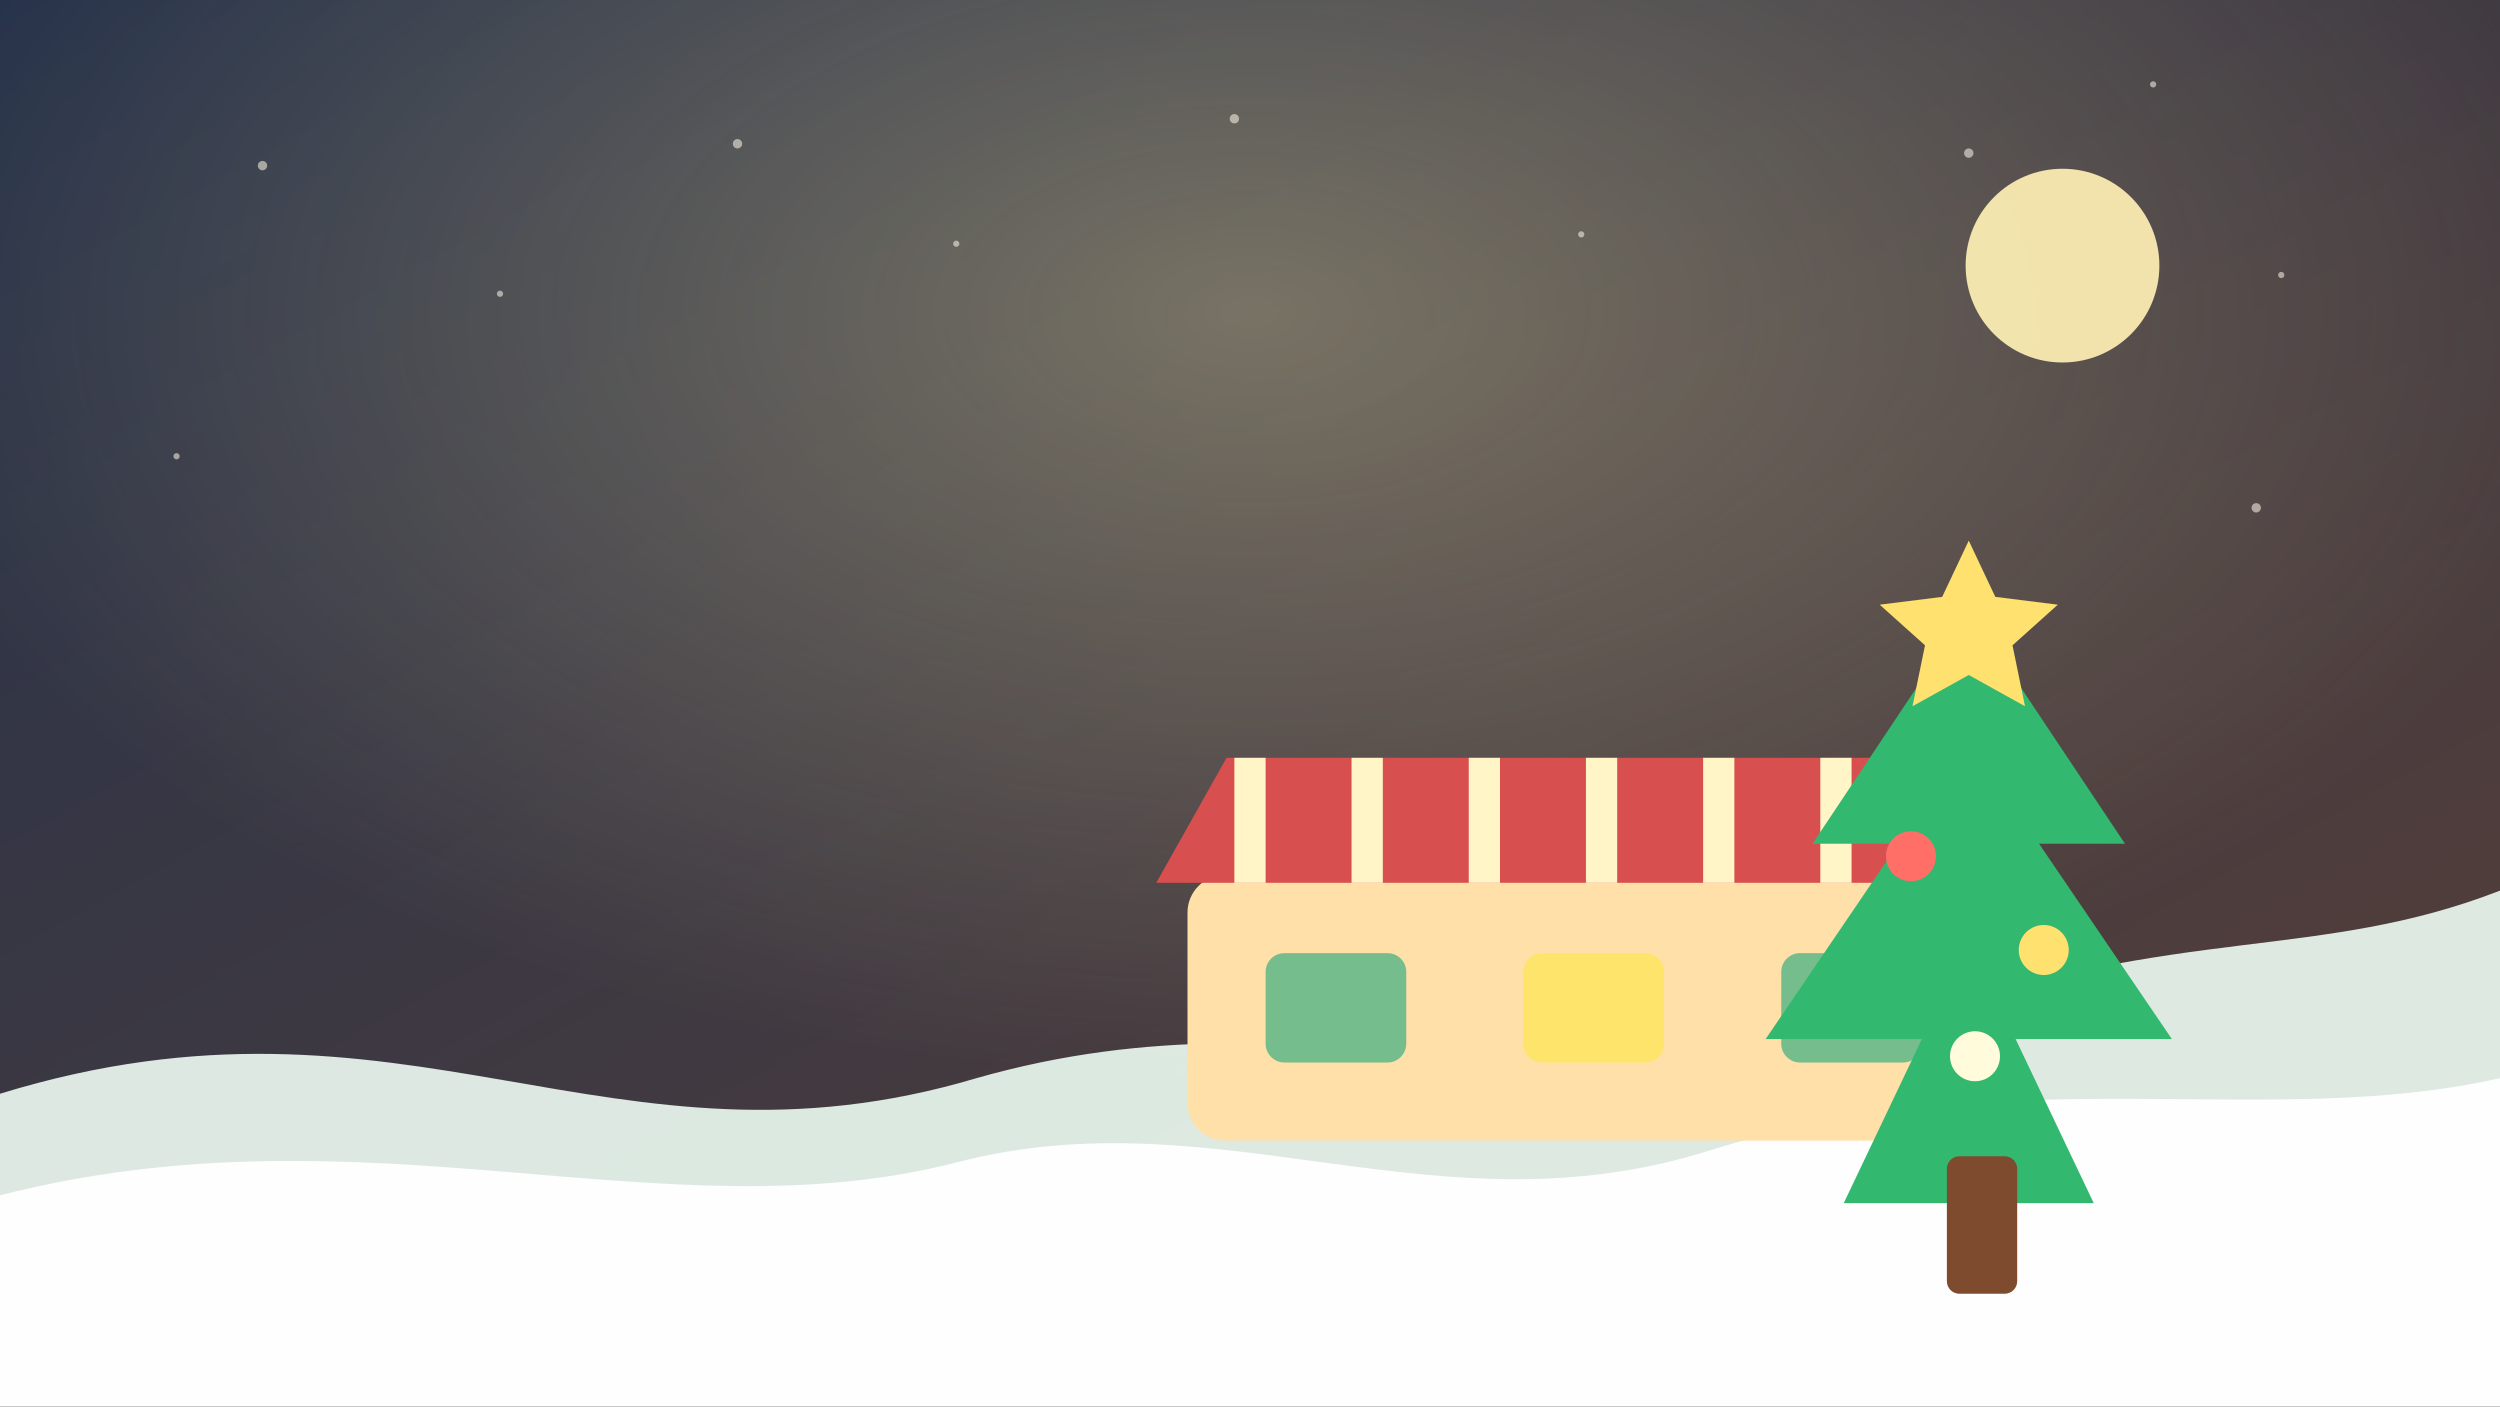
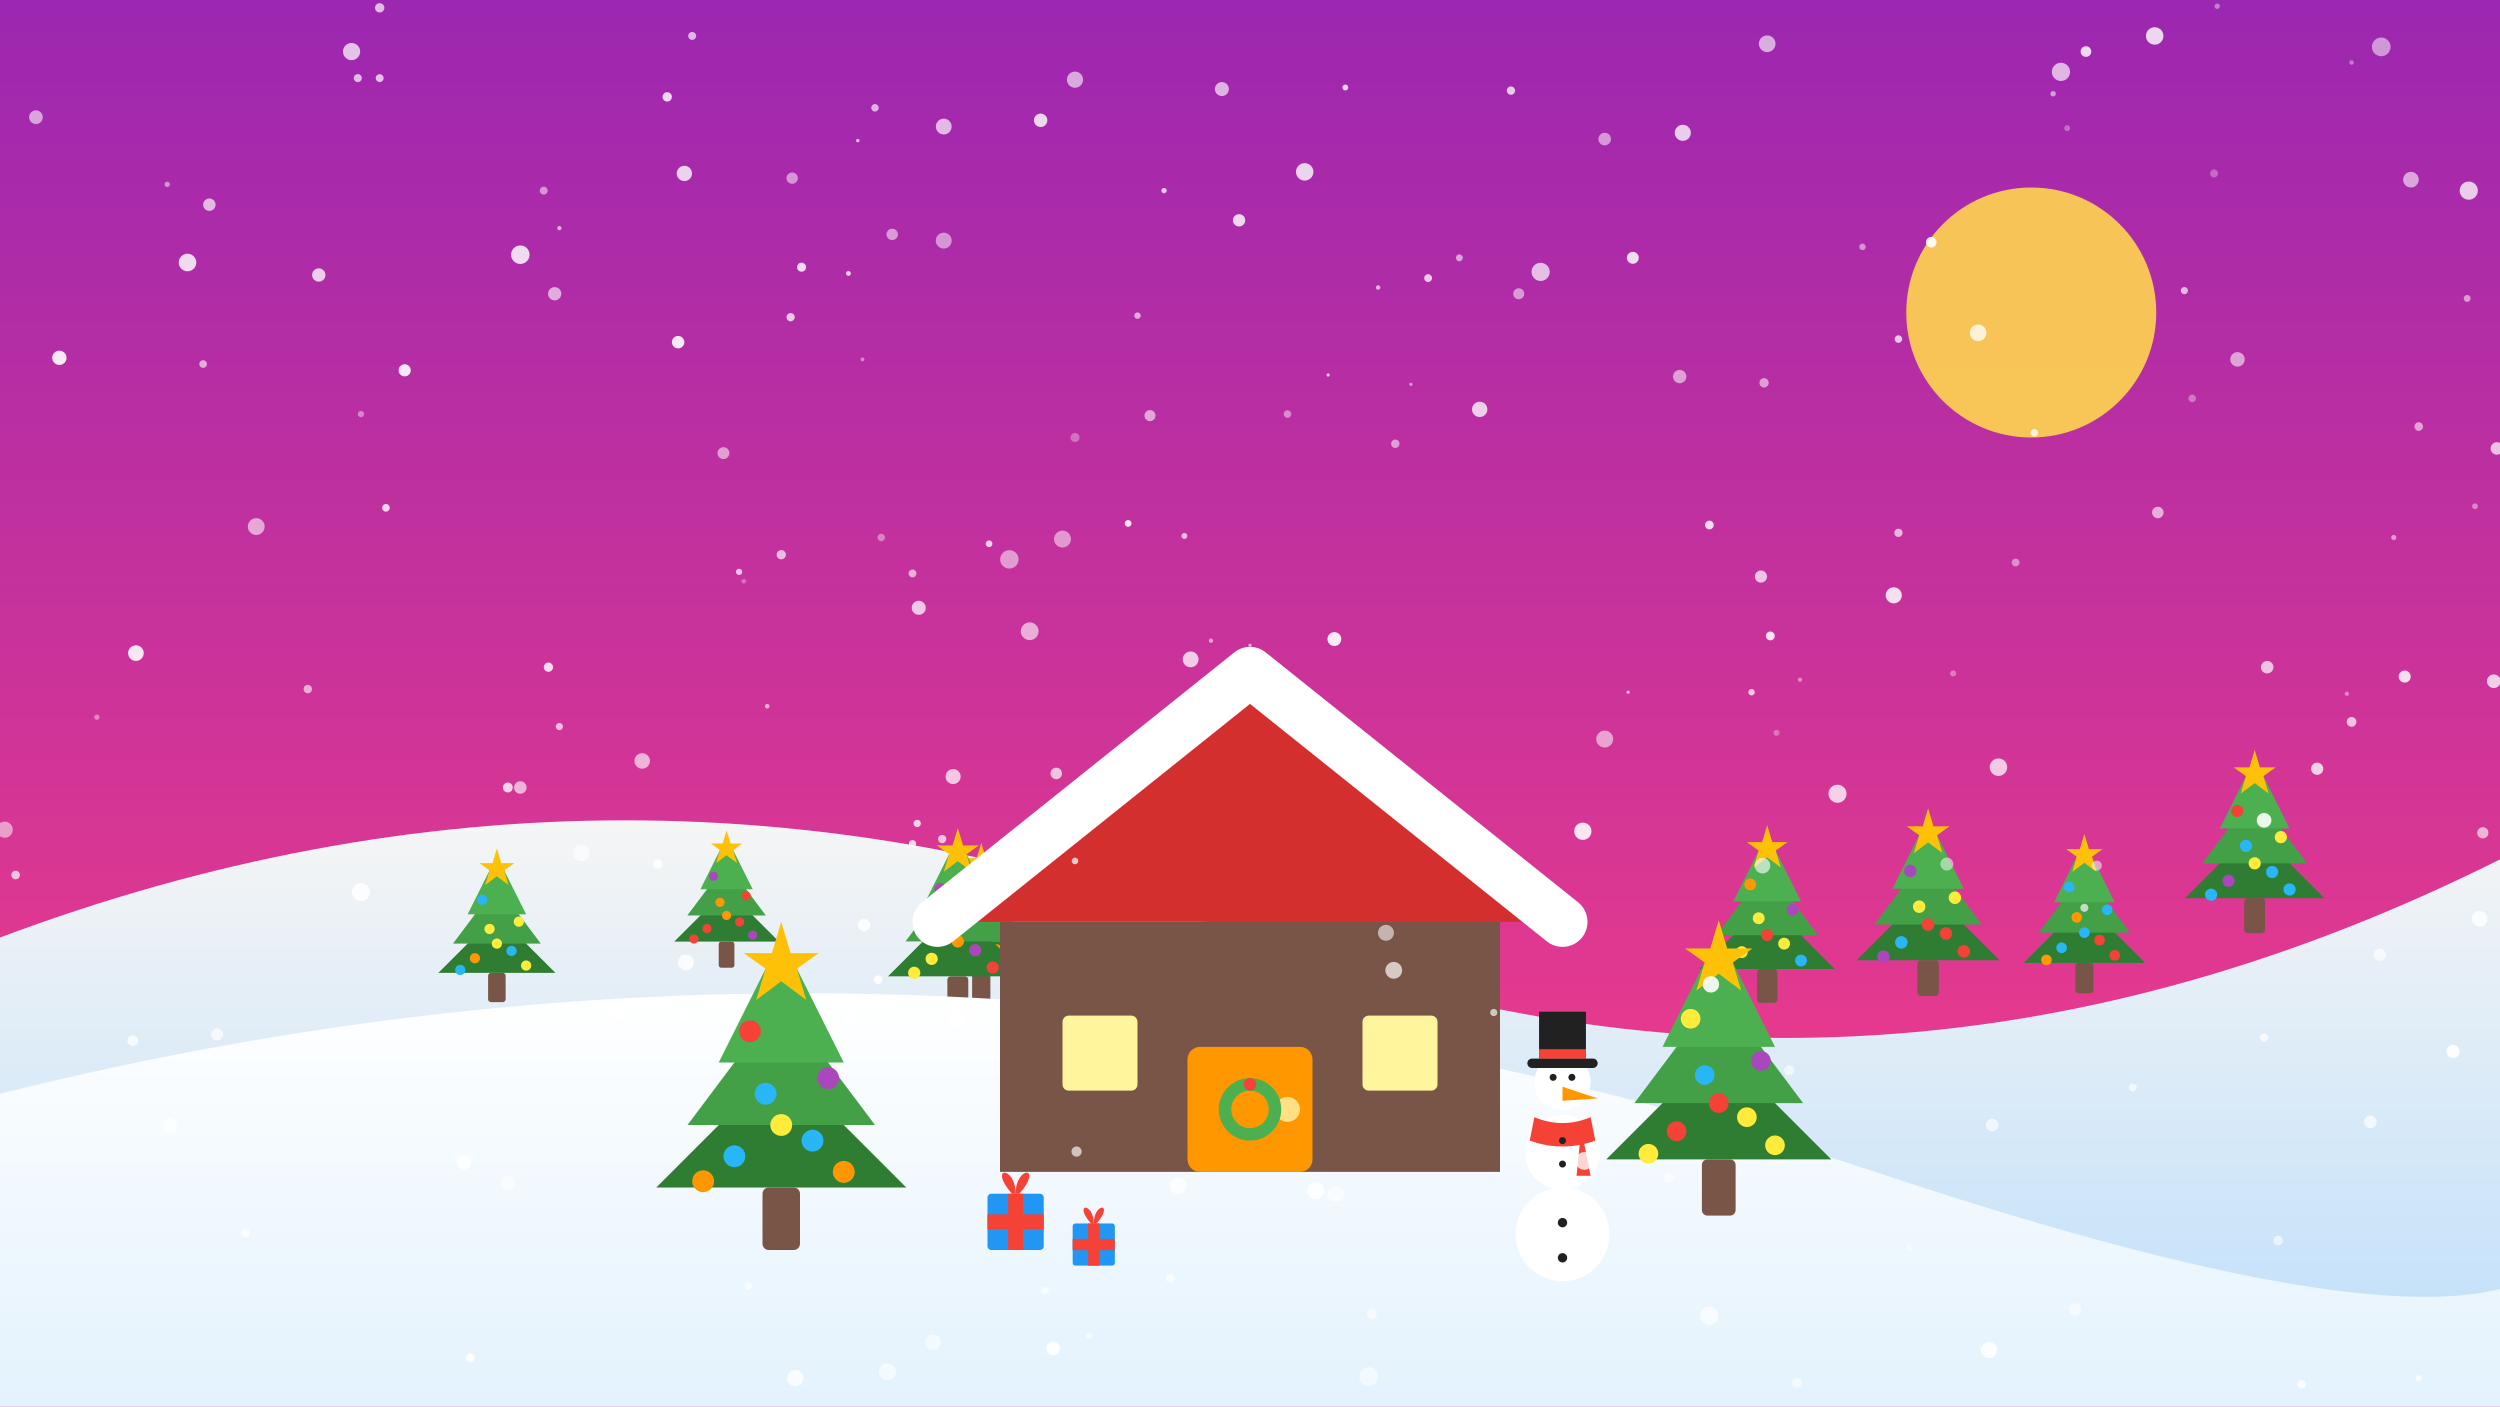
<svg xmlns="http://www.w3.org/2000/svg" viewBox="0 0 1600 900" preserveAspectRatio="xMidYMid slice">
  <defs>
-     <linearGradient id="sky" x1="0" y1="0" x2="1" y2="1">
-       <stop offset="0" stop-color="#26324a" />
-       <stop offset="1" stop-color="#594038" />
+     <linearGradient id="bg4" x1="0" y1="0" x2="0" y2="1">
+       <stop offset="0%" stop-color="#9C27B0" />
+       <stop offset="100%" stop-color="#FF4081" />
    </linearGradient>
-     <radialGradient id="glow" cx="50%" cy="22%" r="55%">
-       <stop offset="0" stop-color="#fff1aa" stop-opacity=".32" />
-       <stop offset="1" stop-color="#fff1aa" stop-opacity="0" />
-     </radialGradient>
-     <filter id="soft">
-       <feGaussianBlur stdDeviation="10" />
-     </filter>
+     <linearGradient id="hill14" x1="0" y1="0" x2="0" y2="1">
+       <stop offset="0%" stop-color="#FFFFFF" />
+       <stop offset="100%" stop-color="#E3F2FD" />
+     </linearGradient>
+     <linearGradient id="hill24" x1="0" y1="0" x2="0" y2="1">
+       <stop offset="0%" stop-color="#F5F5F5" />
+       <stop offset="100%" stop-color="#BBDEFB" />
+     </linearGradient>
  </defs>
-   <rect width="1600" height="900" fill="url(#sky)" />
-   <rect width="1600" height="900" fill="url(#glow)" />
-   <g opacity=".55" fill="#fff8e9">
-     <circle cx="168" cy="106" r="3" />
-     <circle cx="320" cy="188" r="2" />
-     <circle cx="472" cy="92" r="3" />
-     <circle cx="612" cy="156" r="2" />
-     <circle cx="790" cy="76" r="3" />
-     <circle cx="1012" cy="150" r="2" />
-     <circle cx="1260" cy="98" r="3" />
-     <circle cx="1460" cy="176" r="2" />
-     <circle cx="1378" cy="54" r="2" />
-     <circle cx="113" cy="292" r="2" />
-     <circle cx="1444" cy="325" r="3" />
-   </g>
-   <circle cx="1320" cy="170" r="62" fill="#fff0b5" opacity=".92" />
-   <path d="M0 700 C260 620 390 760 625 690 C850 626 1000 728 1230 650 C1396 592 1484 615 1600 570 L1600 900 L0 900 Z" fill="#e9f7ef" opacity=".92" />
-   <path d="M0 765 C235 705 425 792 612 744 C780 700 920 792 1095 736 C1290 676 1450 724 1600 690 L1600 900 L0 900 Z" fill="#ffffff" opacity=".96" />
-   <g transform="translate(760 420)">
-     <rect x="0" y="140" width="520" height="170" rx="24" fill="#ffe0a8" />
-     <path d="M-20 145 h560 l-45 -80 h-470 z" fill="#d84f4f" />
-     <path d="M40 65 v80 M115 65 v80 M190 65 v80 M265 65 v80 M340 65 v80 M415 65 v80" stroke="#fff5c6" stroke-width="20" />
-     <rect x="50" y="190" width="90" height="70" rx="12" fill="#75bd8d" />
-     <rect x="215" y="190" width="90" height="70" rx="12" fill="#ffe46b" />
-     <rect x="380" y="190" width="90" height="70" rx="12" fill="#75bd8d" />
-   </g>
-   <g transform="translate(1120 390)">
-     <path d="M140 0 L40 150 H95 L10 275 H110 L60 380 H220 L170 275 H270 L185 150 H240 Z" fill="#32b86f" />
-     <rect x="126" y="350" width="45" height="88" rx="8" fill="#7e4b2f" />
-     <circle cx="103" cy="158" r="16" fill="#ff6f68" />
-     <circle cx="188" cy="218" r="16" fill="#ffe16f" />
-     <circle cx="144" cy="286" r="16" fill="#fffbdb" />
-     <path d="M140 -44 L157 -8 L197 -3 L168 23 L176 62 L140 42 L104 62 L112 23 L83 -3 L123 -8 Z" fill="#ffe16f" />
-   </g>
+   <rect width="1600" height="900" fill="url(#bg4)" />
+   <circle cx="1300" cy="200" r="80" fill="#FFD54F" opacity="0.9" />
+   <circle cx="491" cy="452" r="1.487" fill="#FFFFFF" opacity="0.602" />
+   <circle cx="564" cy="344" r="2.401" fill="#FFFFFF" opacity="0.392" />
+   <circle cx="358" cy="465" r="2.321" fill="#FFFFFF" opacity="0.68" />
+   <circle cx="1532" cy="344" r="1.65" fill="#FFFFFF" opacity="0.524" />
+   <circle cx="967" cy="58" r="2.662" fill="#FFFFFF" opacity="0.756" />
+   <circle cx="107" cy="118" r="1.701" fill="#FFFFFF" opacity="0.5" />
+   <circle cx="231" cy="265" r="2.015" fill="#FFFFFF" opacity="0.421" />
+   <circle cx="728" cy="202" r="2.079" fill="#FFFFFF" opacity="0.603" />
+   <circle cx="552" cy="230" r="1.241" fill="#FFFFFF" opacity="0.44" />
+   <circle cx="1419" cy="4" r="1.718" fill="#FFFFFF" opacity="0.408" />
+   <circle cx="1584" cy="324" r="1.859" fill="#FFFFFF" opacity="0.425" />
+   <circle cx="1137" cy="469" r="1.947" fill="#FFFFFF" opacity="0.309" />
+   <circle cx="1152" cy="435" r="1.34" fill="#FFFFFF" opacity="0.442" />
+   <circle cx="1215" cy="341" r="2.663" fill="#FFFFFF" opacity="0.648" />
+   <circle cx="1121" cy="443" r="2.07" fill="#FFFFFF" opacity="0.742" />
+   <circle cx="1548" cy="273" r="2.756" fill="#FFFFFF" opacity="0.565" />
+   <circle cx="850" cy="240" r="1.053" fill="#FFFFFF" opacity="0.788" />
+   <circle cx="197" cy="441" r="2.697" fill="#FFFFFF" opacity="0.608" />
+   <circle cx="1192" cy="158" r="2.081" fill="#FFFFFF" opacity="0.486" />
+   <circle cx="824" cy="265" r="2.423" fill="#FFFFFF" opacity="0.452" />
+   <circle cx="560" cy="69" r="2.41" fill="#FFFFFF" opacity="0.636" />
+   <circle cx="1502" cy="444" r="1.397" fill="#FFFFFF" opacity="0.407" />
+   <circle cx="1579" cy="191" r="2.226" fill="#FFFFFF" opacity="0.528" />
+   <circle cx="1323" cy="82" r="1.889" fill="#FFFFFF" opacity="0.329" />
+   <circle cx="1417" cy="111" r="2.551" fill="#FFFFFF" opacity="0.307" />
+   <circle cx="1129" cy="245" r="2.976" fill="#FFFFFF" opacity="0.537" />
+   <circle cx="543" cy="175" r="1.562" fill="#FFFFFF" opacity="0.771" />
+   <circle cx="500" cy="355" r="2.968" fill="#FFFFFF" opacity="0.679" />
+   <circle cx="914" cy="178" r="2.519" fill="#FFFFFF" opacity="0.757" />
+   <circle cx="130" cy="233" r="2.456" fill="#FFFFFF" opacity="0.607" />
+   <circle cx="1314" cy="60" r="1.759" fill="#FFFFFF" opacity="0.536" />
+   <circle cx="476" cy="372" r="1.511" fill="#FFFFFF" opacity="0.307" />
+   <circle cx="506" cy="203" r="2.64" fill="#FFFFFF" opacity="0.753" />
+   <circle cx="62" cy="459" r="1.689" fill="#FFFFFF" opacity="0.425" />
+   <circle cx="775" cy="410" r="1.403" fill="#FFFFFF" opacity="0.567" />
+   <circle cx="443" cy="23" r="2.542" fill="#FFFFFF" opacity="0.661" />
+   <circle cx="903" cy="246" r="1.018" fill="#FFFFFF" opacity="0.524" />
+   <circle cx="1250" cy="431" r="1.942" fill="#FFFFFF" opacity="0.362" />
+   <circle cx="688" cy="280" r="2.892" fill="#FFFFFF" opacity="0.322" />
+   <circle cx="549" cy="90" r="1.124" fill="#FFFFFF" opacity="0.709" />
+   <circle cx="861" cy="56" r="1.903" fill="#FFFFFF" opacity="0.79" />
+   <circle cx="882" cy="184" r="1.426" fill="#FFFFFF" opacity="0.673" />
+   <circle cx="800" cy="413" r="1.099" fill="#FFFFFF" opacity="0.581" />
+   <circle cx="1505" cy="40" r="1.439" fill="#FFFFFF" opacity="0.388" />
+   <circle cx="1042" cy="443" r="1.015" fill="#FFFFFF" opacity="0.729" />
+   <circle cx="1403" cy="255" r="2.402" fill="#FFFFFF" opacity="0.354" />
+   <circle cx="1290" cy="360" r="2.505" fill="#FFFFFF" opacity="0.45" />
+   <circle cx="358" cy="146" r="1.387" fill="#FFFFFF" opacity="0.64" />
+   <circle cx="745" cy="122" r="1.714" fill="#FFFFFF" opacity="0.761" />
+   <circle cx="758" cy="343" r="1.912" fill="#FFFFFF" opacity="0.681" />
+   <path d="M 0 600 Q 400 450 800 600 T 1600 550 L 1600 900 L 0 900 Z" fill="url(#hill24)" />
+   <g transform="translate(1131,631) scale(1.082961)">
+     <rect x="-6" y="-10" width="12" height="20" fill="#795548" rx="2" />
+     <path d="M -40 -10 L 40 -10 L 0 -50 Z" fill="#2E7D32" />
+     <path d="M -30 -30 L 30 -30 L 0 -70 Z" fill="#43A047" />
+     <path d="M -20 -50 L 20 -50 L 0 -90 Z" fill="#4CAF50" />
+     <circle cx="-15" cy="-20" r="3.5" fill="#FFEB3B" />
+     <circle cx="10" cy="-25" r="3.5" fill="#FFEB3B" />
+     <circle cx="-5" cy="-40" r="3.5" fill="#FFEB3B" />
+     <circle cx="15" cy="-45" r="3.5" fill="#AB47BC" />
+     <circle cx="-10" cy="-60" r="3.5" fill="#FF9800" />
+     <circle cx="0" cy="-30" r="3.5" fill="#F44336" />
+     <circle cx="20" cy="-15" r="3.5" fill="#29B6F6" />
+     <circle cx="-25" cy="-12" r="3.5" fill="#FF9800" />
+     <polygon points="0,-95 3,-85 12,-85 5,-80 8,-70 0,-76 -8,-70 -5,-80 -12,-85 -3,-85" fill="#FFC107" />
+   </g>
+   <g transform="translate(628,632) scale(0.9738732)">
+     <rect x="-6" y="-10" width="12" height="20" fill="#795548" rx="2" />
+     <path d="M -40 -10 L 40 -10 L 0 -50 Z" fill="#2E7D32" />
+     <path d="M -30 -30 L 30 -30 L 0 -70 Z" fill="#43A047" />
+     <path d="M -20 -50 L 20 -50 L 0 -90 Z" fill="#4CAF50" />
+     <circle cx="-15" cy="-20" r="3.5" fill="#29B6F6" />
+     <circle cx="10" cy="-25" r="3.5" fill="#FF9800" />
+     <circle cx="-5" cy="-40" r="3.5" fill="#FFEB3B" />
+     <circle cx="15" cy="-45" r="3.5" fill="#29B6F6" />
+     <circle cx="-10" cy="-60" r="3.5" fill="#FFEB3B" />
+     <circle cx="0" cy="-30" r="3.5" fill="#AB47BC" />
+     <circle cx="20" cy="-15" r="3.5" fill="#AB47BC" />
+     <circle cx="-25" cy="-12" r="3.5" fill="#FF9800" />
+     <polygon points="0,-95 3,-85 12,-85 5,-80 8,-70 0,-76 -8,-70 -5,-80 -12,-85 -3,-85" fill="#FFC107" />
+   </g>
+   <g transform="translate(613,636) scale(1.116411)">
+     <rect x="-6" y="-10" width="12" height="20" fill="#795548" rx="2" />
+     <path d="M -40 -10 L 40 -10 L 0 -50 Z" fill="#2E7D32" />
+     <path d="M -30 -30 L 30 -30 L 0 -70 Z" fill="#43A047" />
+     <path d="M -20 -50 L 20 -50 L 0 -90 Z" fill="#4CAF50" />
+     <circle cx="-15" cy="-20" r="3.5" fill="#FFEB3B" />
+     <circle cx="10" cy="-25" r="3.5" fill="#AB47BC" />
+     <circle cx="-5" cy="-40" r="3.5" fill="#FFEB3B" />
+     <circle cx="15" cy="-45" r="3.5" fill="#AB47BC" />
+     <circle cx="-10" cy="-60" r="3.5" fill="#AB47BC" />
+     <circle cx="0" cy="-30" r="3.5" fill="#FF9800" />
+     <circle cx="20" cy="-15" r="3.5" fill="#F44336" />
+     <circle cx="-25" cy="-12" r="3.5" fill="#FFEB3B" />
+     <polygon points="0,-95 3,-85 12,-85 5,-80 8,-70 0,-76 -8,-70 -5,-80 -12,-85 -3,-85" fill="#FFC107" />
+   </g>
+   <g transform="translate(1443,586) scale(1.116028)">
+     <rect x="-6" y="-10" width="12" height="20" fill="#795548" rx="2" />
+     <path d="M -40 -10 L 40 -10 L 0 -50 Z" fill="#2E7D32" />
+     <path d="M -30 -30 L 30 -30 L 0 -70 Z" fill="#43A047" />
+     <path d="M -20 -50 L 20 -50 L 0 -90 Z" fill="#4CAF50" />
+     <circle cx="-15" cy="-20" r="3.5" fill="#AB47BC" />
+     <circle cx="10" cy="-25" r="3.5" fill="#29B6F6" />
+     <circle cx="-5" cy="-40" r="3.5" fill="#29B6F6" />
+     <circle cx="15" cy="-45" r="3.5" fill="#FFEB3B" />
+     <circle cx="-10" cy="-60" r="3.5" fill="#F44336" />
+     <circle cx="0" cy="-30" r="3.5" fill="#FFEB3B" />
+     <circle cx="20" cy="-15" r="3.5" fill="#29B6F6" />
+     <circle cx="-25" cy="-12" r="3.5" fill="#29B6F6" />
+     <polygon points="0,-95 3,-85 12,-85 5,-80 8,-70 0,-76 -8,-70 -5,-80 -12,-85 -3,-85" fill="#FFC107" />
+   </g>
+   <g transform="translate(318,632) scale(0.9364561)">
+     <rect x="-6" y="-10" width="12" height="20" fill="#795548" rx="2" />
+     <path d="M -40 -10 L 40 -10 L 0 -50 Z" fill="#2E7D32" />
+     <path d="M -30 -30 L 30 -30 L 0 -70 Z" fill="#43A047" />
+     <path d="M -20 -50 L 20 -50 L 0 -90 Z" fill="#4CAF50" />
+     <circle cx="-15" cy="-20" r="3.5" fill="#FF9800" />
+     <circle cx="10" cy="-25" r="3.5" fill="#29B6F6" />
+     <circle cx="-5" cy="-40" r="3.5" fill="#FFEB3B" />
+     <circle cx="15" cy="-45" r="3.5" fill="#FFEB3B" />
+     <circle cx="-10" cy="-60" r="3.5" fill="#29B6F6" />
+     <circle cx="0" cy="-30" r="3.5" fill="#FFEB3B" />
+     <circle cx="20" cy="-15" r="3.5" fill="#FFEB3B" />
+     <circle cx="-25" cy="-12" r="3.5" fill="#29B6F6" />
+     <polygon points="0,-95 3,-85 12,-85 5,-80 8,-70 0,-76 -8,-70 -5,-80 -12,-85 -3,-85" fill="#FFC107" />
+   </g>
+   <g transform="translate(465,611) scale(0.8370542)">
+     <rect x="-6" y="-10" width="12" height="20" fill="#795548" rx="2" />
+     <path d="M -40 -10 L 40 -10 L 0 -50 Z" fill="#2E7D32" />
+     <path d="M -30 -30 L 30 -30 L 0 -70 Z" fill="#43A047" />
+     <path d="M -20 -50 L 20 -50 L 0 -90 Z" fill="#4CAF50" />
+     <circle cx="-15" cy="-20" r="3.5" fill="#F44336" />
+     <circle cx="10" cy="-25" r="3.5" fill="#F44336" />
+     <circle cx="-5" cy="-40" r="3.5" fill="#FF9800" />
+     <circle cx="15" cy="-45" r="3.5" fill="#F44336" />
+     <circle cx="-10" cy="-60" r="3.5" fill="#AB47BC" />
+     <circle cx="0" cy="-30" r="3.5" fill="#FF9800" />
+     <circle cx="20" cy="-15" r="3.5" fill="#AB47BC" />
+     <circle cx="-25" cy="-12" r="3.5" fill="#F44336" />
+     <polygon points="0,-95 3,-85 12,-85 5,-80 8,-70 0,-76 -8,-70 -5,-80 -12,-85 -3,-85" fill="#FFC107" />
+   </g>
+   <g transform="translate(1234,626) scale(1.143159)">
+     <rect x="-6" y="-10" width="12" height="20" fill="#795548" rx="2" />
+     <path d="M -40 -10 L 40 -10 L 0 -50 Z" fill="#2E7D32" />
+     <path d="M -30 -30 L 30 -30 L 0 -70 Z" fill="#43A047" />
+     <path d="M -20 -50 L 20 -50 L 0 -90 Z" fill="#4CAF50" />
+     <circle cx="-15" cy="-20" r="3.5" fill="#29B6F6" />
+     <circle cx="10" cy="-25" r="3.5" fill="#F44336" />
+     <circle cx="-5" cy="-40" r="3.5" fill="#FFEB3B" />
+     <circle cx="15" cy="-45" r="3.5" fill="#FFEB3B" />
+     <circle cx="-10" cy="-60" r="3.5" fill="#AB47BC" />
+     <circle cx="0" cy="-30" r="3.5" fill="#F44336" />
+     <circle cx="20" cy="-15" r="3.5" fill="#F44336" />
+     <circle cx="-25" cy="-12" r="3.5" fill="#AB47BC" />
+     <polygon points="0,-95 3,-85 12,-85 5,-80 8,-70 0,-76 -8,-70 -5,-80 -12,-85 -3,-85" fill="#FFC107" />
+   </g>
+   <g transform="translate(1334,626) scale(0.971382)">
+     <rect x="-6" y="-10" width="12" height="20" fill="#795548" rx="2" />
+     <path d="M -40 -10 L 40 -10 L 0 -50 Z" fill="#2E7D32" />
+     <path d="M -30 -30 L 30 -30 L 0 -70 Z" fill="#43A047" />
+     <path d="M -20 -50 L 20 -50 L 0 -90 Z" fill="#4CAF50" />
+     <circle cx="-15" cy="-20" r="3.5" fill="#29B6F6" />
+     <circle cx="10" cy="-25" r="3.5" fill="#F44336" />
+     <circle cx="-5" cy="-40" r="3.5" fill="#FF9800" />
+     <circle cx="15" cy="-45" r="3.5" fill="#29B6F6" />
+     <circle cx="-10" cy="-60" r="3.5" fill="#29B6F6" />
+     <circle cx="0" cy="-30" r="3.5" fill="#29B6F6" />
+     <circle cx="20" cy="-15" r="3.5" fill="#F44336" />
+     <circle cx="-25" cy="-12" r="3.5" fill="#FF9800" />
+     <polygon points="0,-95 3,-85 12,-85 5,-80 8,-70 0,-76 -8,-70 -5,-80 -12,-85 -3,-85" fill="#FFC107" />
+   </g>
+   <path d="M 0 700 Q 600 550 1200 750 T 1600 650 L 1600 900 L 0 900 Z" fill="url(#hill14)" />
+   <g transform="translate(800,750) scale(4.0)">
+     <rect x="-40" y="-40" width="80" height="40" fill="#795548" />
+     <rect x="-10" y="-20" width="20" height="20" fill="#FF9800" rx="2" />
+     <circle cx="6" cy="-10" r="2" fill="#FFE082" />
+     <rect x="-30" y="-25" width="12" height="12" fill="#FFF59D" rx="1" />
+     <rect x="18" y="-25" width="12" height="12" fill="#FFF59D" rx="1" />
+     <circle cx="0" cy="-10" r="4" fill="none" stroke="#4CAF50" stroke-width="2" />
+     <circle cx="0" cy="-14" r="1" fill="#F44336" />
+     <path d="M -50 -40 L 0 -80 L 50 -40 Z" fill="#D32F2F" />
+     <path d="M -50 -40 L 0 -80 L 50 -40" fill="none" stroke="#FFFFFF" stroke-width="8" stroke-linecap="round" stroke-linejoin="round" />
+   </g>
+   <g transform="translate(500,780) scale(2.0)">
+     <rect x="-6" y="-10" width="12" height="20" fill="#795548" rx="2" />
+     <path d="M -40 -10 L 40 -10 L 0 -50 Z" fill="#2E7D32" />
+     <path d="M -30 -30 L 30 -30 L 0 -70 Z" fill="#43A047" />
+     <path d="M -20 -50 L 20 -50 L 0 -90 Z" fill="#4CAF50" />
+     <circle cx="-15" cy="-20" r="3.5" fill="#29B6F6" />
+     <circle cx="10" cy="-25" r="3.5" fill="#29B6F6" />
+     <circle cx="-5" cy="-40" r="3.5" fill="#29B6F6" />
+     <circle cx="15" cy="-45" r="3.5" fill="#AB47BC" />
+     <circle cx="-10" cy="-60" r="3.5" fill="#F44336" />
+     <circle cx="0" cy="-30" r="3.5" fill="#FFEB3B" />
+     <circle cx="20" cy="-15" r="3.5" fill="#FF9800" />
+     <circle cx="-25" cy="-12" r="3.5" fill="#FF9800" />
+     <polygon points="0,-95 3,-85 12,-85 5,-80 8,-70 0,-76 -8,-70 -5,-80 -12,-85 -3,-85" fill="#FFC107" />
+   </g>
+   <g transform="translate(1100,760) scale(1.8)">
+     <rect x="-6" y="-10" width="12" height="20" fill="#795548" rx="2" />
+     <path d="M -40 -10 L 40 -10 L 0 -50 Z" fill="#2E7D32" />
+     <path d="M -30 -30 L 30 -30 L 0 -70 Z" fill="#43A047" />
+     <path d="M -20 -50 L 20 -50 L 0 -90 Z" fill="#4CAF50" />
+     <circle cx="-15" cy="-20" r="3.5" fill="#F44336" />
+     <circle cx="10" cy="-25" r="3.5" fill="#FFEB3B" />
+     <circle cx="-5" cy="-40" r="3.5" fill="#29B6F6" />
+     <circle cx="15" cy="-45" r="3.5" fill="#AB47BC" />
+     <circle cx="-10" cy="-60" r="3.5" fill="#FFEB3B" />
+     <circle cx="0" cy="-30" r="3.5" fill="#F44336" />
+     <circle cx="20" cy="-15" r="3.5" fill="#FFEB3B" />
+     <circle cx="-25" cy="-12" r="3.5" fill="#FFEB3B" />
+     <polygon points="0,-95 3,-85 12,-85 5,-80 8,-70 0,-76 -8,-70 -5,-80 -12,-85 -3,-85" fill="#FFC107" />
+   </g>
+   <g transform="translate(1000,820) scale(1.5)">
+     <circle cx="0" cy="-20" r="20" fill="#FFFFFF" />
+     <circle cx="0" cy="-55" r="16" fill="#FFFFFF" />
+     <circle cx="0" cy="-85" r="12" fill="#FFFFFF" />
+     <rect x="-15" y="-95" width="30" height="4" fill="#212121" rx="2" />
+     <rect x="-10" y="-115" width="20" height="20" fill="#212121" />
+     <rect x="-10" y="-99" width="20" height="4" fill="#F44336" />
+     <circle cx="-4" cy="-87" r="1.5" fill="#212121" />
+     <circle cx="4" cy="-87" r="1.5" fill="#212121" />
+     <path d="M 0 -83 L 15 -78 L 0 -77 Z" fill="#FF9800" />
+     <path d="M -12 -70 Q 0 -65 12 -70 L 14 -60 Q 0 -55 -14 -60 Z" fill="#F44336" />
+     <path d="M 8 -65 L 12 -45 L 6 -45 Z" fill="#F44336" />
+     <circle cx="0" cy="-60" r="1.5" fill="#212121" />
+     <circle cx="0" cy="-50" r="1.5" fill="#212121" />
+     <circle cx="0" cy="-25" r="2" fill="#212121" />
+     <circle cx="0" cy="-10" r="2" fill="#212121" />
+   </g>
+   <g transform="translate(650,800) scale(1.2)">
+     <rect x="-15" y="-30" width="30" height="30" fill="#2196F3" rx="2" />
+     <rect x="-4" y="-30" width="8" height="30" fill="#F44336" />
+     <rect x="-15" y="-19" width="30" height="8" fill="#F44336" />
+     <path d="M -2 -30 C -15 -45 0 -45 0 -30 Z" fill="#F44336" />
+     <path d="M 2 -30 C 15 -45 0 -45 0 -30 Z" fill="#F44336" />
+   </g>
+   <g transform="translate(700,810) scale(0.9)">
+     <rect x="-15" y="-30" width="30" height="30" fill="#2196F3" rx="2" />
+     <rect x="-4" y="-30" width="8" height="30" fill="#F44336" />
+     <rect x="-15" y="-19" width="30" height="8" fill="#F44336" />
+     <path d="M -2 -30 C -15 -45 0 -45 0 -30 Z" fill="#F44336" />
+     <path d="M 2 -30 C 15 -45 0 -45 0 -30 Z" fill="#F44336" />
+   </g>
+   <circle cx="157" cy="789" r="2.876" fill="#FFFFFF" opacity="0.748" />
+   <circle cx="38" cy="229" r="4.584" fill="#FFFFFF" opacity="0.892" />
+   <circle cx="1027" cy="473" r="5.416" fill="#FFFFFF" opacity="0.55" />
+   <circle cx="1131" cy="28" r="5.342" fill="#FFFFFF" opacity="0.611" />
+   <circle cx="1398" cy="186" r="2.305" fill="#FFFFFF" opacity="0.673" />
+   <circle cx="876" cy="881" r="5.999" fill="#FFFFFF" opacity="0.552" />
+   <circle cx="243" cy="5" r="3.002" fill="#FFFFFF" opacity="0.684" />
+   <circle cx="1524" cy="30" r="5.988" fill="#FFFFFF" opacity="0.52" />
+   <circle cx="1127" cy="369" r="3.892" fill="#FFFFFF" opacity="0.715" />
+   <circle cx="588" cy="389" r="4.501" fill="#FFFFFF" opacity="0.733" />
+   <circle cx="507" cy="114" r="3.634" fill="#FFFFFF" opacity="0.505" />
+   <circle cx="225" cy="33" r="5.505" fill="#FFFFFF" opacity="0.721" />
+   <circle cx="134" cy="131" r="3.974" fill="#FFFFFF" opacity="0.668" />
+   <circle cx="1095" cy="630" r="5.253" fill="#FFFFFF" opacity="0.895" />
+   <circle cx="782" cy="57" r="4.477" fill="#FFFFFF" opacity="0.643" />
+   <circle cx="509" cy="882" r="5.209" fill="#FFFFFF" opacity="0.809" />
+   <circle cx="986" cy="174" r="5.821" fill="#FFFFFF" opacity="0.698" />
+   <circle cx="1027" cy="89" r="4.037" fill="#FFFFFF" opacity="0.516" />
+   <circle cx="603" cy="537" r="2.64" fill="#FFFFFF" opacity="0.717" />
+   <circle cx="680" cy="345" r="5.421" fill="#FFFFFF" opacity="0.51" />
+   <circle cx="231" cy="571" r="5.787" fill="#FFFFFF" opacity="0.842" />
+   <circle cx="243" cy="50" r="2.522" fill="#FFFFFF" opacity="0.71" />
+   <circle cx="689" cy="737" r="3.279" fill="#FFFFFF" opacity="0.65" />
+   <circle cx="1068" cy="754" r="3.163" fill="#FFFFFF" opacity="0.648" />
+   <circle cx="887" cy="597" r="5.102" fill="#FFFFFF" opacity="0.56" />
+   <circle cx="1335" cy="33" r="3.416" fill="#FFFFFF" opacity="0.83" />
+   <circle cx="562" cy="627" r="2.787" fill="#FFFFFF" opacity="0.878" />
+   <circle cx="87" cy="418" r="5.011" fill="#FFFFFF" opacity="0.878" />
+   <circle cx="842" cy="762" r="5.471" fill="#FFFFFF" opacity="0.877" />
+   <circle cx="1458" cy="794" r="3.034" fill="#FFFFFF" opacity="0.605" />
+   <circle cx="659" cy="404" r="5.687" fill="#FFFFFF" opacity="0.612" />
+   <circle cx="892" cy="621" r="5.382" fill="#FFFFFF" opacity="0.684" />
+   <circle cx="1432" cy="230" r="4.644" fill="#FFFFFF" opacity="0.561" />
+   <circle cx="1548" cy="882" r="2.03" fill="#FFFFFF" opacity="0.633" />
+   <circle cx="1014" cy="743" r="5.68" fill="#FFFFFF" opacity="0.779" />
+   <circle cx="1319" cy="46" r="5.837" fill="#FFFFFF" opacity="0.661" />
+   <circle cx="633" cy="348" r="2.157" fill="#FFFFFF" opacity="0.786" />
+   <circle cx="1543" cy="115" r="5.008" fill="#FFFFFF" opacity="0.582" />
+   <circle cx="1133" cy="407" r="2.835" fill="#FFFFFF" opacity="0.861" />
+   <circle cx="697" cy="855" r="2.131" fill="#FFFFFF" opacity="0.519" />
+   <circle cx="109" cy="720" r="4.533" fill="#FFFFFF" opacity="0.642" />
+   <circle cx="604" cy="154" r="5.097" fill="#FFFFFF" opacity="0.5" />
+   <circle cx="1016" cy="794" r="5.398" fill="#FFFFFF" opacity="0.8" />
+   <circle cx="544" cy="652" r="4.432" fill="#FFFFFF" opacity="0.511" />
+   <circle cx="762" cy="422" r="5.069" fill="#FFFFFF" opacity="0.752" />
+   <circle cx="1598" cy="287" r="4.002" fill="#FFFFFF" opacity="0.71" />
+   <circle cx="1222" cy="798" r="2.248" fill="#FFFFFF" opacity="0.53" />
+   <circle cx="956" cy="648" r="2.313" fill="#FFFFFF" opacity="0.659" />
+   <circle cx="438" cy="111" r="4.903" fill="#FFFFFF" opacity="0.788" />
+   <circle cx="688" cy="551" r="2.136" fill="#FFFFFF" opacity="0.729" />
+   <circle cx="120" cy="168" r="5.636" fill="#FFFFFF" opacity="0.824" />
+   <circle cx="1539" cy="433" r="3.855" fill="#FFFFFF" opacity="0.843" />
+   <circle cx="297" cy="744" r="4.405" fill="#FFFFFF" opacity="0.825" />
+   <circle cx="479" cy="823" r="2.318" fill="#FFFFFF" opacity="0.638" />
+   <circle cx="301" cy="869" r="2.847" fill="#FFFFFF" opacity="0.85" />
+   <circle cx="10" cy="560" r="2.757" fill="#FFFFFF" opacity="0.697" />
+   <circle cx="1075" cy="241" r="4.258" fill="#FFFFFF" opacity="0.545" />
+   <circle cx="513" cy="171" r="2.897" fill="#FFFFFF" opacity="0.831" />
+   <circle cx="372" cy="546" r="5.263" fill="#FFFFFF" opacity="0.667" />
+   <circle cx="1275" cy="720" r="4.007" fill="#FFFFFF" opacity="0.623" />
+   <circle cx="473" cy="366" r="2.024" fill="#FFFFFF" opacity="0.707" />
+   <circle cx="437" cy="650" r="3.939" fill="#FFFFFF" opacity="0.534" />
+   <circle cx="597" cy="859" r="4.946" fill="#FFFFFF" opacity="0.567" />
+   <circle cx="1273" cy="864" r="5.207" fill="#FFFFFF" opacity="0.861" />
+   <circle cx="1215" cy="217" r="2.416" fill="#FFFFFF" opacity="0.735" />
+   <circle cx="1483" cy="492" r="3.913" fill="#FFFFFF" opacity="0.772" />
+   <circle cx="1094" cy="842" r="5.844" fill="#FFFFFF" opacity="0.675" />
+   <circle cx="1580" cy="122" r="5.823" fill="#FFFFFF" opacity="0.763" />
+   <circle cx="612" cy="652" r="5.554" fill="#FFFFFF" opacity="0.821" />
+   <circle cx="1128" cy="554" r="4.996" fill="#FFFFFF" opacity="0.628" />
+   <circle cx="139" cy="662" r="3.856" fill="#FFFFFF" opacity="0.679" />
+   <circle cx="553" cy="592" r="3.88" fill="#FFFFFF" opacity="0.848" />
+   <circle cx="1379" cy="23" r="5.599" fill="#FFFFFF" opacity="0.812" />
+   <circle cx="676" cy="495" r="3.697" fill="#FFFFFF" opacity="0.701" />
+   <circle cx="421" cy="553" r="3.108" fill="#FFFFFF" opacity="0.851" />
+   <circle cx="427" cy="62" r="3.006" fill="#FFFFFF" opacity="0.82" />
+   <circle cx="164" cy="337" r="5.387" fill="#FFFFFF" opacity="0.576" />
+   <circle cx="1328" cy="838" r="3.98" fill="#FFFFFF" opacity="0.543" />
+   <circle cx="972" cy="188" r="3.523" fill="#FFFFFF" opacity="0.518" />
+   <circle cx="325" cy="757" r="4.527" fill="#FFFFFF" opacity="0.568" />
+   <circle cx="610" cy="497" r="4.817" fill="#FFFFFF" opacity="0.723" />
+   <circle cx="411" cy="487" r="4.972" fill="#FFFFFF" opacity="0.632" />
+   <circle cx="1150" cy="885" r="3.243" fill="#FFFFFF" opacity="0.539" />
+   <circle cx="351" cy="427" r="2.972" fill="#FFFFFF" opacity="0.819" />
+   <circle cx="835" cy="110" r="5.593" fill="#FFFFFF" opacity="0.795" />
+   <circle cx="1587" cy="588" r="5.005" fill="#FFFFFF" opacity="0.799" />
+   <circle cx="793" cy="141" r="3.945" fill="#FFFFFF" opacity="0.817" />
+   <circle cx="587" cy="527" r="2.343" fill="#FFFFFF" opacity="0.778" />
+   <circle cx="934" cy="165" r="2.21" fill="#FFFFFF" opacity="0.571" />
+   <circle cx="85" cy="666" r="3.415" fill="#FFFFFF" opacity="0.782" />
+   <circle cx="259" cy="237" r="3.896" fill="#FFFFFF" opacity="0.89" />
+   <circle cx="333" cy="163" r="5.93" fill="#FFFFFF" opacity="0.831" />
+   <circle cx="1145" cy="685" r="3.209" fill="#FFFFFF" opacity="0.618" />
+   <circle cx="646" cy="358" r="5.899" fill="#FFFFFF" opacity="0.52" />
+   <circle cx="1176" cy="508" r="5.791" fill="#FFFFFF" opacity="0.767" />
+   <circle cx="1334" cy="581" r="2.582" fill="#FFFFFF" opacity="0.663" />
+   <circle cx="1279" cy="491" r="5.603" fill="#FFFFFF" opacity="0.731" />
+   <circle cx="1266" cy="213" r="5.346" fill="#FFFFFF" opacity="0.766" />
+   <circle cx="395" cy="648" r="4.97" fill="#FFFFFF" opacity="0.58" />
+   <circle cx="1302" cy="277" r="2.407" fill="#FFFFFF" opacity="0.798" />
+   <circle cx="754" cy="759" r="5.355" fill="#FFFFFF" opacity="0.663" />
+   <circle cx="1342" cy="554" r="3.186" fill="#FFFFFF" opacity="0.518" />
+   <circle cx="1505" cy="462" r="3.128" fill="#FFFFFF" opacity="0.713" />
+   <circle cx="325" cy="504" r="3.164" fill="#FFFFFF" opacity="0.784" />
+   <circle cx="3" cy="531" r="5.182" fill="#FFFFFF" opacity="0.517" />
+   <circle cx="1212" cy="381" r="5.159" fill="#FFFFFF" opacity="0.84" />
+   <circle cx="1449" cy="525" r="4.71" fill="#FFFFFF" opacity="0.891" />
+   <circle cx="1451" cy="427" r="4.009" fill="#FFFFFF" opacity="0.705" />
+   <circle cx="23" cy="75" r="4.379" fill="#FFFFFF" opacity="0.572" />
+   <circle cx="355" cy="188" r="4.253" fill="#FFFFFF" opacity="0.607" />
+   <circle cx="434" cy="219" r="3.996" fill="#FFFFFF" opacity="0.892" />
+   <circle cx="947" cy="262" r="4.909" fill="#FFFFFF" opacity="0.774" />
+   <circle cx="1570" cy="673" r="4.219" fill="#FFFFFF" opacity="0.878" />
+   <circle cx="1523" cy="611" r="3.847" fill="#FFFFFF" opacity="0.683" />
+   <circle cx="1449" cy="664" r="2.66" fill="#FFFFFF" opacity="0.697" />
+   <circle cx="604" cy="81" r="5.055" fill="#FFFFFF" opacity="0.673" />
+   <circle cx="688" cy="51" r="5.176" fill="#FFFFFF" opacity="0.595" />
+   <circle cx="584" cy="540" r="2.354" fill="#FFFFFF" opacity="0.808" />
+   <circle cx="204" cy="176" r="4.267" fill="#FFFFFF" opacity="0.766" />
+   <circle cx="666" cy="77" r="4.305" fill="#FFFFFF" opacity="0.815" />
+   <circle cx="1589" cy="533" r="3.604" fill="#FFFFFF" opacity="0.634" />
+   <circle cx="1473" cy="886" r="2.706" fill="#FFFFFF" opacity="0.821" />
+   <circle cx="1596" cy="436" r="4.375" fill="#FFFFFF" opacity="0.758" />
+   <circle cx="1094" cy="336" r="2.786" fill="#FFFFFF" opacity="0.822" />
+   <circle cx="439" cy="616" r="5.049" fill="#FFFFFF" opacity="0.794" />
+   <circle cx="229" cy="50" r="2.58" fill="#FFFFFF" opacity="0.679" />
+   <circle cx="736" cy="266" r="3.545" fill="#FFFFFF" opacity="0.58" />
+   <circle cx="1045" cy="165" r="3.831" fill="#FFFFFF" opacity="0.837" />
+   <circle cx="669" cy="826" r="2.354" fill="#FFFFFF" opacity="0.676" />
+   <circle cx="1246" cy="553" r="4.155" fill="#FFFFFF" opacity="0.508" />
+   <circle cx="1077" cy="85" r="5.154" fill="#FFFFFF" opacity="0.762" />
+   <circle cx="1236" cy="155" r="3.394" fill="#FFFFFF" opacity="0.899" />
+   <circle cx="1365" cy="696" r="2.493" fill="#FFFFFF" opacity="0.673" />
+   <circle cx="1013" cy="532" r="5.537" fill="#FFFFFF" opacity="0.868" />
+   <circle cx="333" cy="504" r="4.013" fill="#FFFFFF" opacity="0.626" />
+   <circle cx="568" cy="878" r="5.433" fill="#FFFFFF" opacity="0.611" />
+   <circle cx="893" cy="284" r="2.691" fill="#FFFFFF" opacity="0.536" />
+   <circle cx="571" cy="150" r="3.653" fill="#FFFFFF" opacity="0.53" />
+   <circle cx="584" cy="367" r="2.525" fill="#FFFFFF" opacity="0.622" />
+   <circle cx="348" cy="122" r="2.541" fill="#FFFFFF" opacity="0.505" />
+   <circle cx="855" cy="764" r="5.175" fill="#FFFFFF" opacity="0.57" />
+   <circle cx="1517" cy="718" r="4.075" fill="#FFFFFF" opacity="0.662" />
+   <circle cx="722" cy="335" r="2.19" fill="#FFFFFF" opacity="0.861" />
+   <circle cx="854" cy="409" r="4.446" fill="#FFFFFF" opacity="0.898" />
+   <circle cx="1381" cy="328" r="3.688" fill="#FFFFFF" opacity="0.612" />
+   <circle cx="247" cy="325" r="2.456" fill="#FFFFFF" opacity="0.8" />
+   <circle cx="463" cy="290" r="3.804" fill="#FFFFFF" opacity="0.532" />
+   <circle cx="674" cy="863" r="4.387" fill="#FFFFFF" opacity="0.881" />
+   <circle cx="878" cy="841" r="3.175" fill="#FFFFFF" opacity="0.514" />
+   <circle cx="749" cy="818" r="2.876" fill="#FFFFFF" opacity="0.687" />
</svg>
